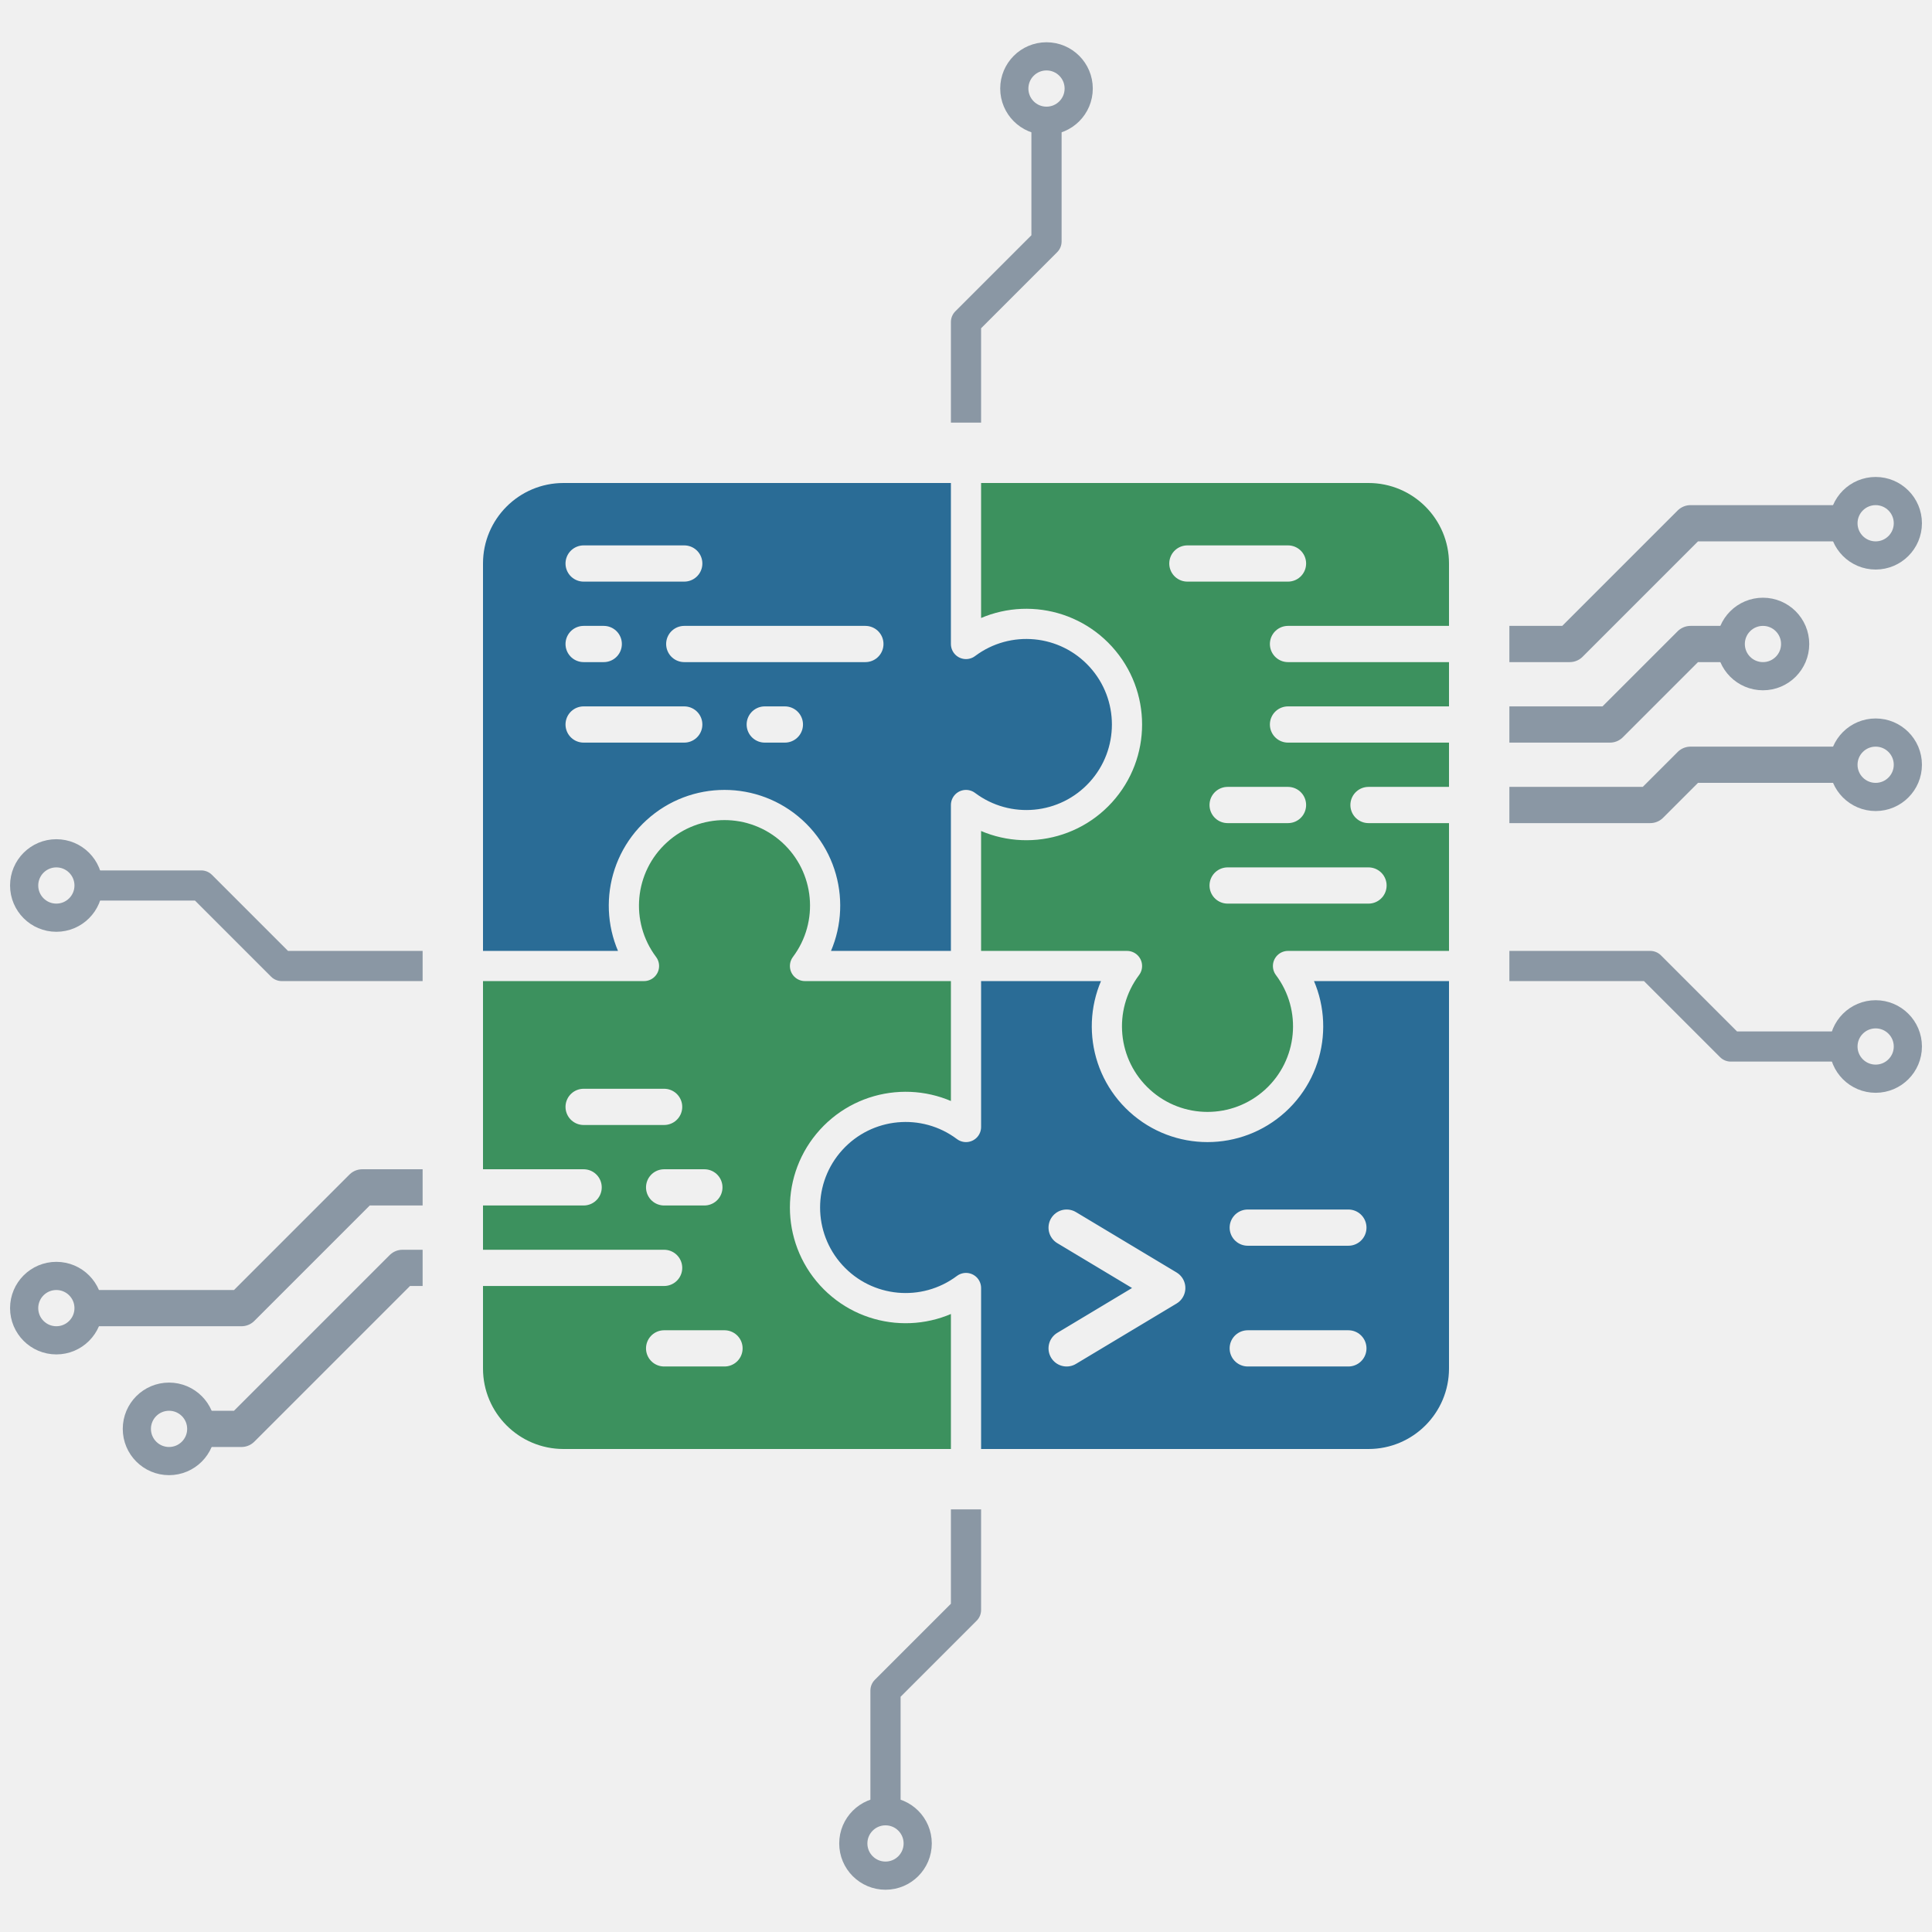
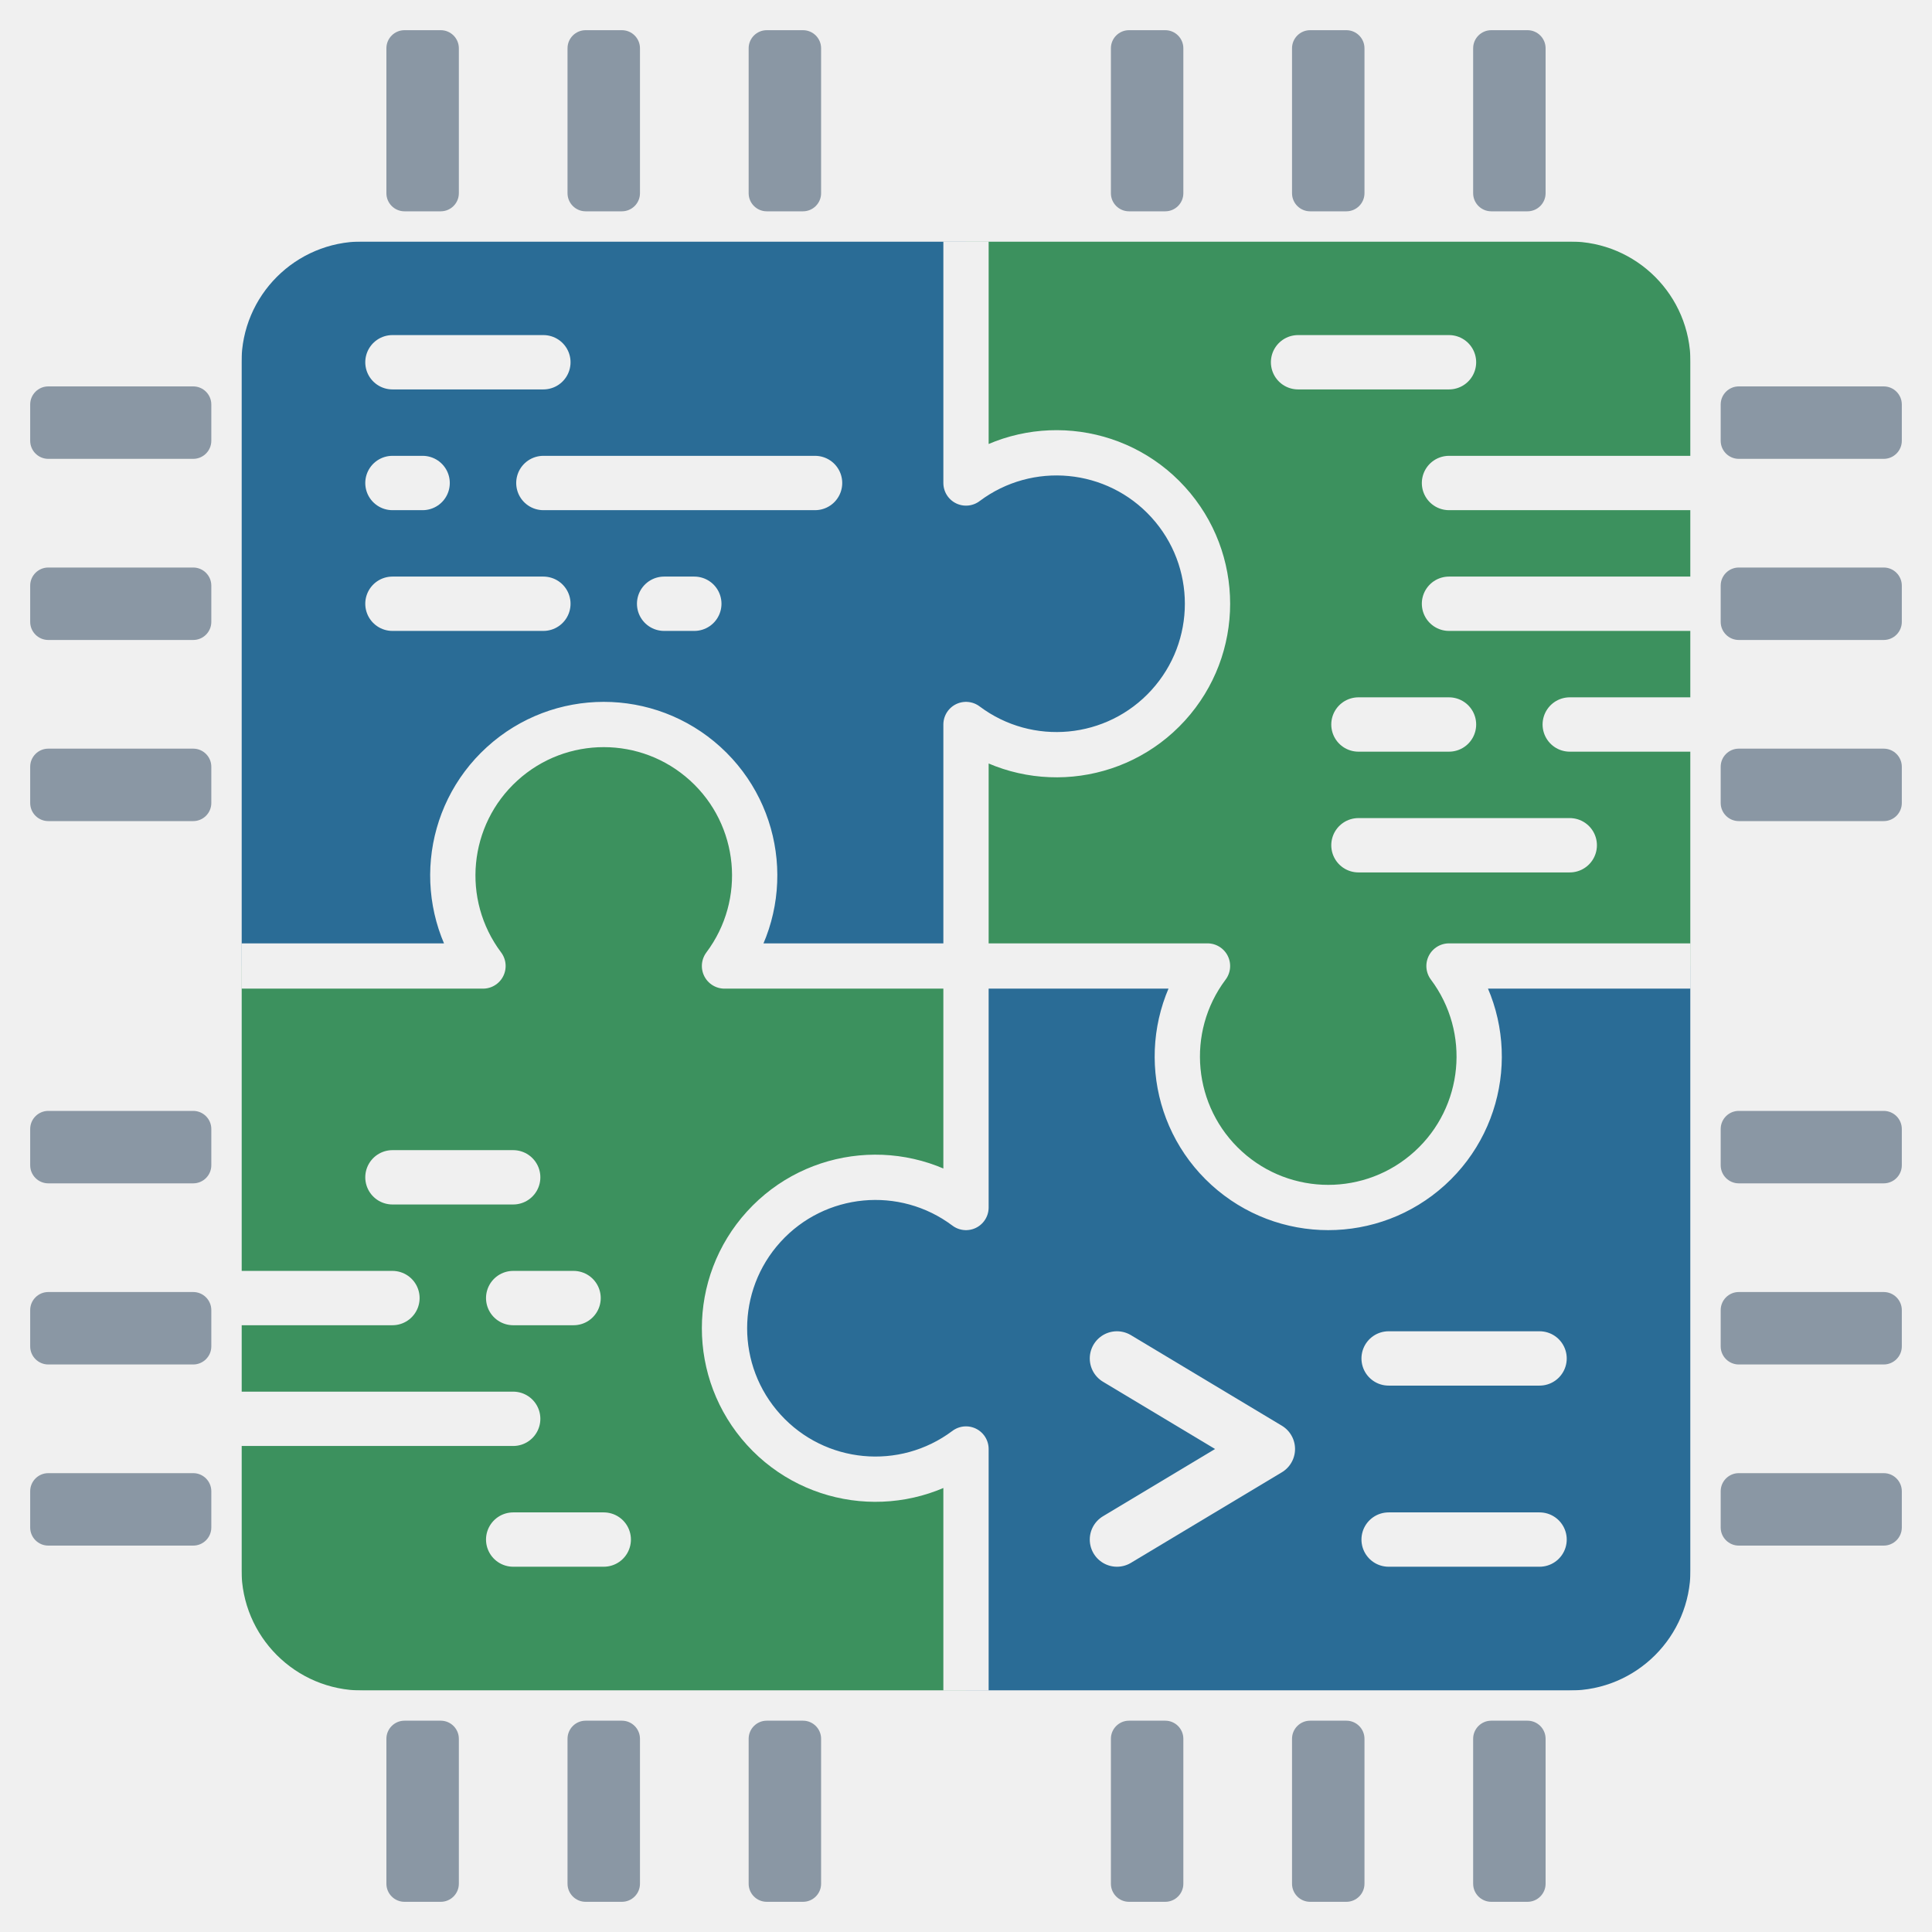
- <svg xmlns="http://www.w3.org/2000/svg" width="48" height="48" viewBox="0 0 48 48">
-   <g fill="none" stroke="#8a97a4" stroke-linejoin="round">
-     <path stroke-width="0.75" d="M24 10.5L24 8L26 6L26 3" />
-     <circle cx="26" cy="2.2" r="0.8" stroke-width="0.7" />
-     <path stroke-width="0.75" d="M24 37.5L24 40L22 42L22 45" />
-     <circle cx="22" cy="45.8" r="0.8" stroke-width="0.7" />
-     <path stroke-width="0.75" d="M37.5 24L41 24L43 26L45.8 26" />
-     <circle cx="46.6" cy="26" r="0.8" stroke-width="0.7" />
-     <path stroke-width="0.75" d="M10.5 24L7 24L5 22L2.2 22" />
-     <circle cx="1.4" cy="22" r="0.8" stroke-width="0.7" />
-     <path stroke-width="0.9" d="M37.5 16L39 16L42 13L45.8 13" />
-     <circle cx="46.6" cy="13" r="0.8" stroke-width="0.7" />
-     <path stroke-width="0.9" d="M37.5 18L40 18L42 16L43 16" />
-     <circle cx="43.8" cy="16" r="0.8" stroke-width="0.7" />
-     <path stroke-width="0.9" d="M37.5 20L41 20L42 19L45.8 19" />
-     <circle cx="46.6" cy="19" r="0.8" stroke-width="0.7" />
-     <path stroke-width="0.9" d="M10.5 29.5L9 29.5L6 32.5L2.2 32.5" />
-     <circle cx="1.4" cy="32.5" r="0.8" stroke-width="0.7" />
-     <path stroke-width="0.9" d="M10.5 31.5L10 31.5L6 35.5L5 35.5" />
-     <circle cx="4.2" cy="35.5" r="0.8" stroke-width="0.7" />
+ <svg xmlns="http://www.w3.org/2000/svg" width="32" height="32" viewBox="0 0 32 32">
+   <g fill="#8a97a4">
+     <rect x="6.4" y="0.5" width="1.2" height="3" rx="0.3" />
+     <rect x="6.4" y="28.5" width="1.2" height="3" rx="0.3" />
+     <rect x="0.5" y="6.4" width="3" height="1.2" rx="0.3" />
+     <rect x="28.5" y="6.4" width="3" height="1.2" rx="0.3" />
+     <rect x="9.4" y="0.5" width="1.2" height="3" rx="0.3" />
+     <rect x="9.4" y="28.5" width="1.2" height="3" rx="0.3" />
+     <rect x="0.5" y="9.4" width="3" height="1.2" rx="0.3" />
+     <rect x="28.5" y="9.4" width="3" height="1.2" rx="0.3" />
+     <rect x="12.4" y="0.5" width="1.2" height="3" rx="0.3" />
+     <rect x="12.4" y="28.5" width="1.2" height="3" rx="0.3" />
+     <rect x="0.5" y="12.4" width="3" height="1.2" rx="0.3" />
+     <rect x="28.5" y="12.4" width="3" height="1.2" rx="0.3" />
+     <rect x="18.4" y="0.5" width="1.2" height="3" rx="0.3" />
+     <rect x="18.4" y="28.5" width="1.2" height="3" rx="0.3" />
+     <rect x="0.5" y="18.4" width="3" height="1.2" rx="0.3" />
+     <rect x="28.5" y="18.4" width="3" height="1.2" rx="0.3" />
+     <rect x="21.4" y="0.5" width="1.2" height="3" rx="0.3" />
+     <rect x="21.4" y="28.5" width="1.2" height="3" rx="0.3" />
+     <rect x="0.5" y="21.4" width="3" height="1.2" rx="0.3" />
+     <rect x="28.5" y="21.4" width="3" height="1.2" rx="0.3" />
+     <rect x="24.4" y="0.5" width="1.2" height="3" rx="0.3" />
+     <rect x="24.4" y="28.5" width="1.2" height="3" rx="0.3" />
+     <rect x="0.5" y="24.4" width="3" height="1.2" rx="0.3" />
+     <rect x="28.5" y="24.4" width="3" height="1.2" rx="0.3" />
  </g>
-   <g transform="translate(12 12)">
-     <mask id="natify-pcb48-color-neck4-cut">
+   <g transform="translate(4 4)">
+     <mask id="natify-mcu-color-neck4-cut">
      <rect width="24" height="24" rx="2" fill="#fff" />
      <g fill="none" stroke="#000" stroke-width="0.75" stroke-linejoin="round">
        <path d="M12 0V4A2.5 2.5 0 1 1 12 8V12M24 12H20A2.5 2.5 0 1 1 16 12H12M12 24V20A2.5 2.5 0 1 1 12 16V12M0 12H4A2.5 2.5 0 1 1 8 12H12" />
        <path stroke-width="0.9" stroke-linecap="round" d="M2.5 2H5M2.5 4H3M5 4H9.5M2.5 6H5M7 6H7.5M17.5 2H20M20 4H24M20 6H24M18.5 8H20M22 8H24M18.5 10H22M2.5 15.5H4.5M0 17.5H2.5M4.5 17.5H5.5M0 19.5H4.5M4.5 21.5H6M14.5 18.5L17 20L14.5 21.5M19 18.5H21.5M19 21.5H21.5" />
      </g>
    </mask>
-     <g mask="url(#natify-pcb48-color-neck4-cut)">
+     <g mask="url(#natify-mcu-color-neck4-cut)">
      <rect width="12" height="12" fill="#2a6c96" />
      <rect x="12" width="12" height="12" fill="#3c915e" />
      <rect x="12" y="12" width="12" height="12" fill="#2a6c96" />
      <rect y="12" width="12" height="12" fill="#3c915e" />
      <circle cx="13.5" cy="6" r="2.5" fill="#2a6c96" />
      <circle cx="18" cy="13.5" r="2.5" fill="#3c915e" />
      <circle cx="10.5" cy="18" r="2.5" fill="#2a6c96" />
      <circle cx="6" cy="10.5" r="2.5" fill="#3c915e" />
    </g>
  </g>
</svg>
